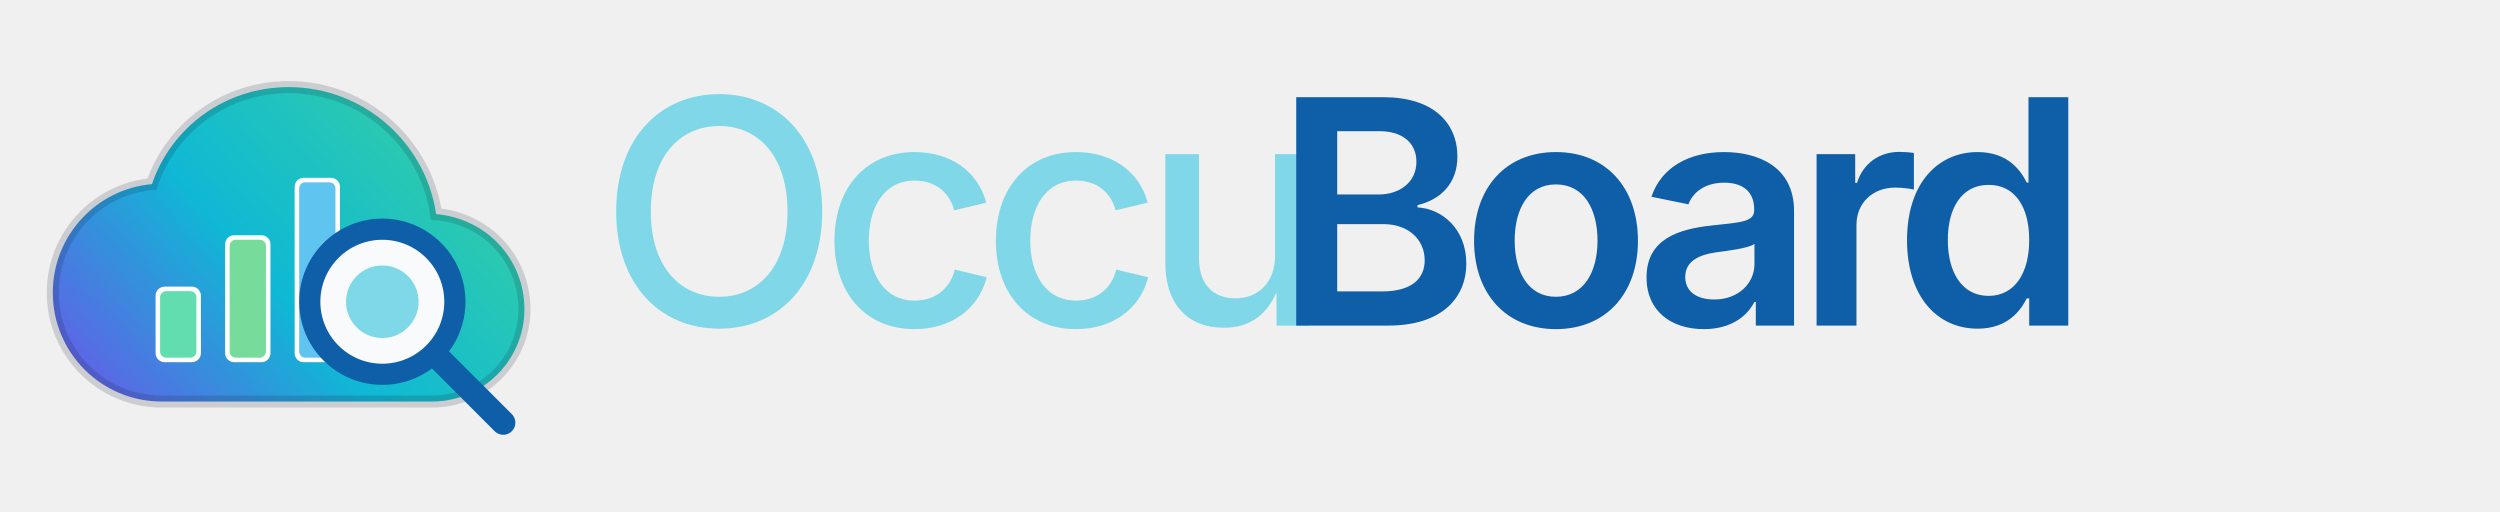
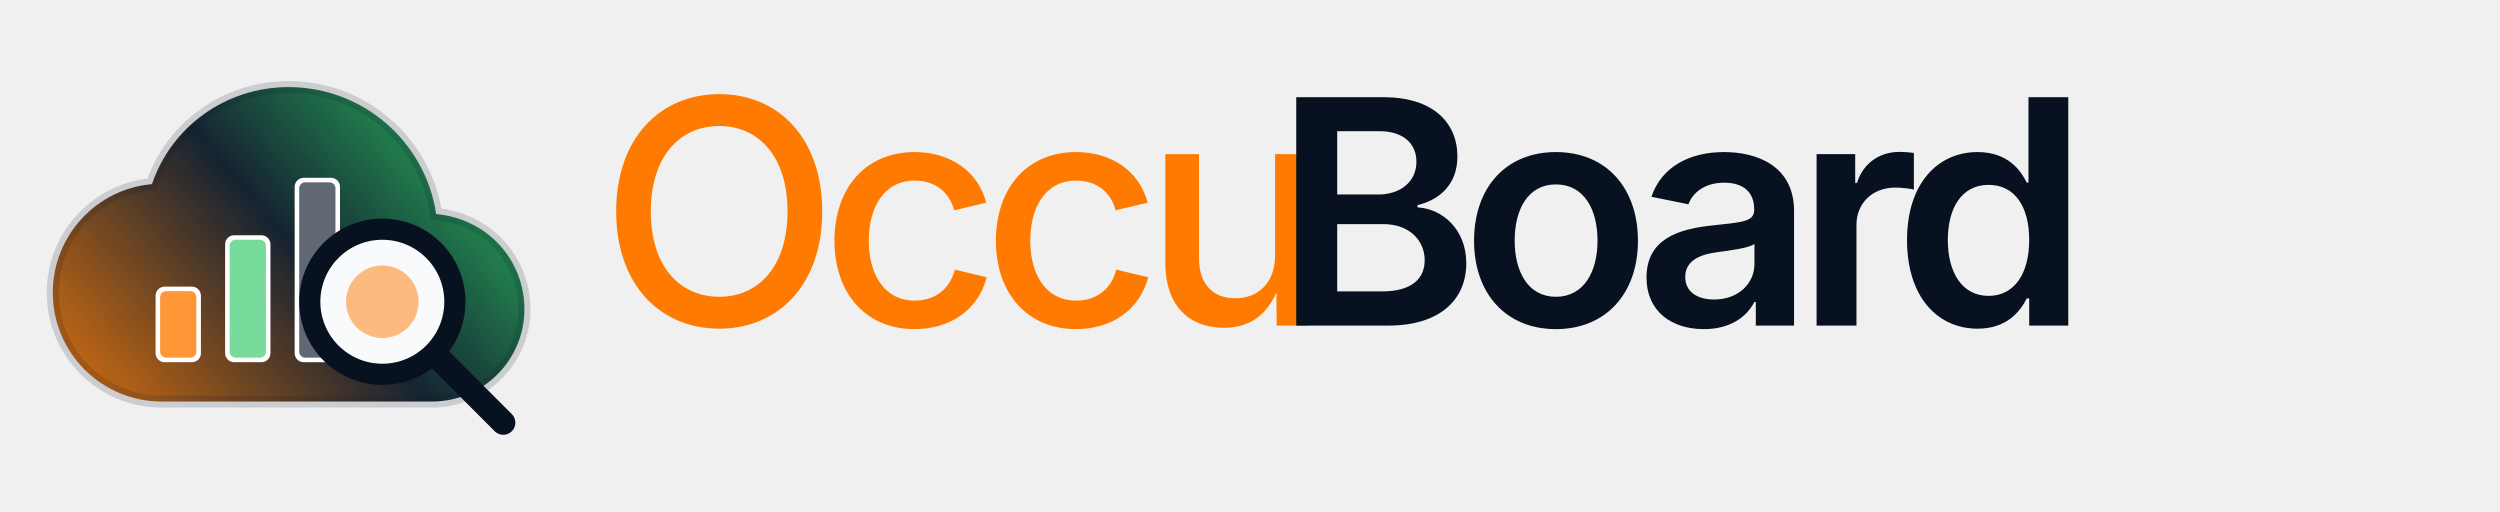
<svg xmlns="http://www.w3.org/2000/svg" viewBox="85 42 430 88" fill="none">
  <defs>
    <linearGradient id="occuGradient" x1="20" y1="150" x2="170" y2="20" gradientUnits="userSpaceOnUse">
-       <stop offset="0" stop-color="#7C3AED" />
-       <stop offset="0.48" stop-color="#06B6D4" />
-       <stop offset="1" stop-color="#34D399" />
+       <stop offset="0" stop-color="#FF7A00" />
+       <stop offset="0.55" stop-color="#0D1B2A" />
+       <stop offset="1" stop-color="#22C55E" />
    </linearGradient>
  </defs>
  <g transform="translate(92 54.9) scale(0.52)">
    <path d="M40 108C20.1 108 4 91.9 4 72C4 53.2 18.4 37.7 36.8 36.1C43.2 17.2 61.1 4 82 4C106.7 4 127.3 22.2 130.8 46C147.5 47.5 160 60.9 160 77.5C160 94.3 146.3 108 129.5 108H40Z" fill="url(#occuGradient)" opacity="0.96" />
    <path d="M40 108C20.1 108 4 91.9 4 72C4 53.2 18.4 37.7 36.8 36.1C43.2 17.2 61.1 4 82 4C106.7 4 127.3 22.2 130.8 46C147.5 47.5 160 60.9 160 77.5C160 94.3 146.3 108 129.5 108H40Z" stroke="#0F172A" stroke-opacity="0.16" stroke-width="4" />
    <rect x="38" y="70" width="15" height="25" rx="3" fill="#FFFFFF" />
    <rect x="61" y="53" width="15" height="42" rx="3" fill="#FFFFFF" />
    <rect x="84" y="34" width="15" height="61" rx="3" fill="#FFFFFF" />
-     <rect x="39.5" y="71.5" width="12" height="22" rx="2" fill="#34D399" opacity="0.78" />
+     <rect x="39.5" y="71.5" width="12" height="22" rx="2" fill="#FF7A00" opacity="0.78" />
    <rect x="62.5" y="54.5" width="12" height="39" rx="2" fill="#22C55E" opacity="0.62" />
-     <rect x="85.5" y="35.5" width="12" height="58" rx="2" fill="#0EA5E9" opacity="0.66" />
-     <circle cx="113" cy="75" r="24" fill="#F8FAFC" stroke="#0F5EA8" stroke-width="7" />
-     <circle cx="113" cy="75" r="12" fill="#06B6D4" opacity="0.5" />
-     <path d="M131 93L153 115" stroke="#0F5EA8" stroke-width="8" stroke-linecap="round" />
+     <rect x="85.5" y="35.5" width="12" height="58" rx="2" fill="#0D1B2A" opacity="0.66" />
+     <circle cx="113" cy="75" r="24" fill="#F8FAFC" stroke="#07111F" stroke-width="7" />
+     <circle cx="113" cy="75" r="12" fill="#FF7A00" opacity="0.5" />
+     <path d="M131 93L153 115" stroke="#07111F" stroke-width="8" stroke-linecap="round" />
  </g>
  <g transform="translate(188 70)">
-     <text x="0" y="28" font-family="Sora, Space Grotesk, Inter, Arial, sans-serif" font-size="54" font-style="normal" font-weight="500" letter-spacing="-3.4" fill="#7FD7E7">Occu</text>
-     <text x="116" y="28" font-family="Sora, Space Grotesk, Inter, Arial, sans-serif" font-size="54" font-weight="600" letter-spacing="-3.4" fill="#0F5EA8">Board</text>
+     <text x="0" y="28" font-family="Sora, Space Grotesk, Inter, Arial, sans-serif" font-size="54" font-style="normal" font-weight="500" letter-spacing="-3.4" fill="#FF7A00">Occu</text>
+     <text x="116" y="28" font-family="Sora, Space Grotesk, Inter, Arial, sans-serif" font-size="54" font-weight="600" letter-spacing="-3.4" fill="#07111F">Board</text>
  </g>
</svg>
